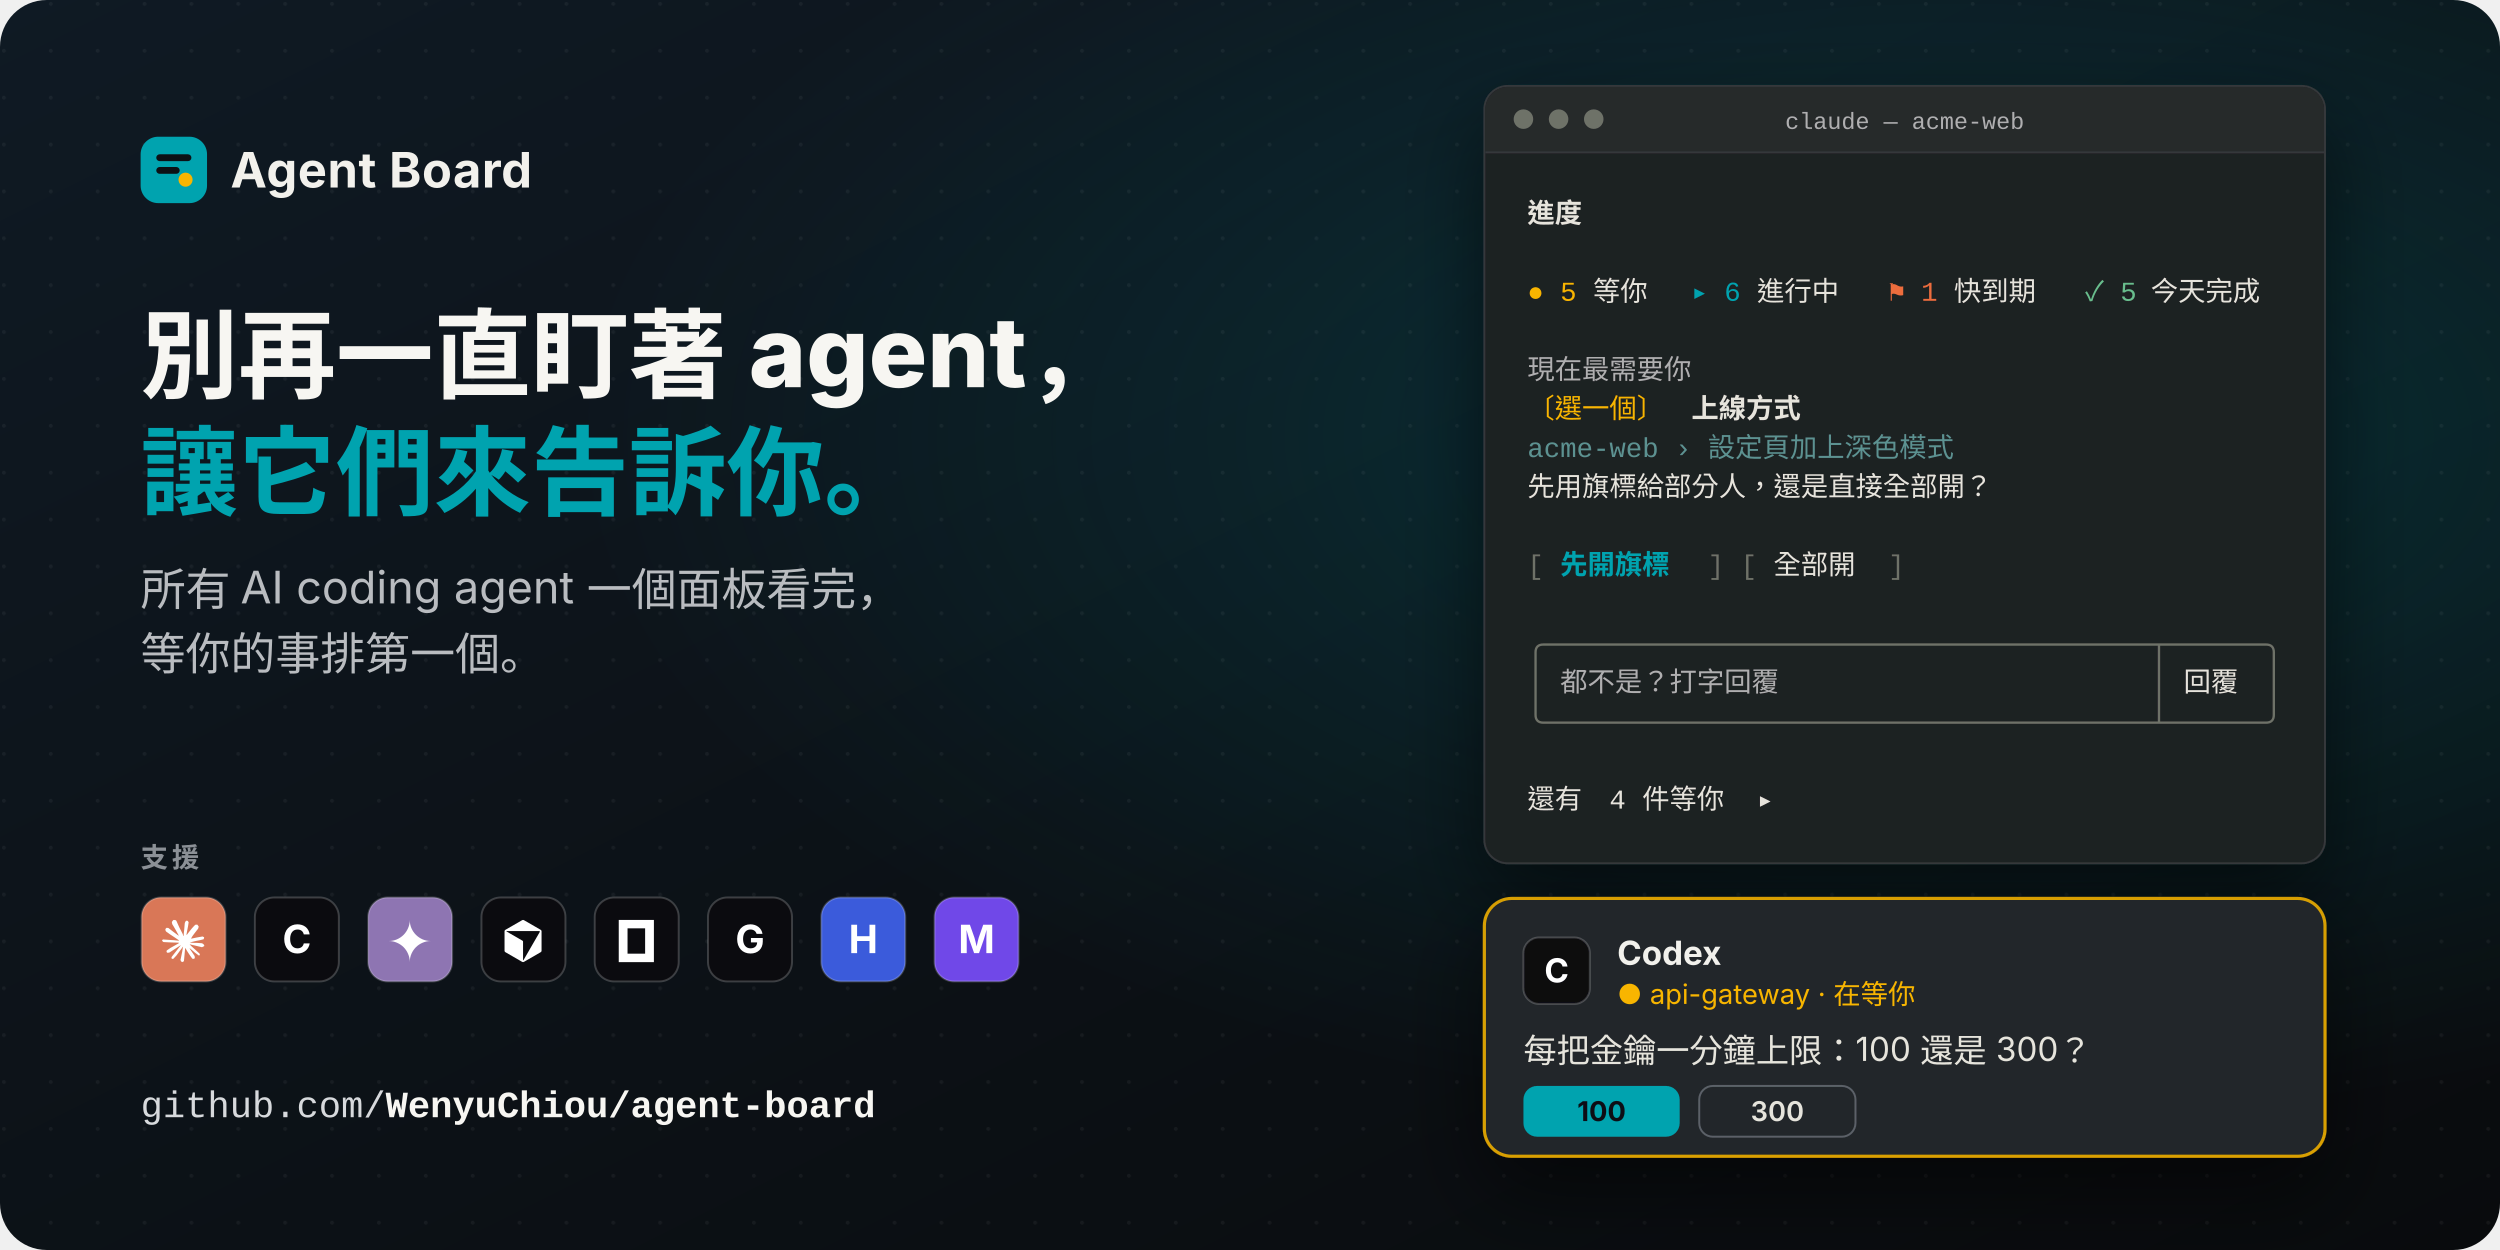
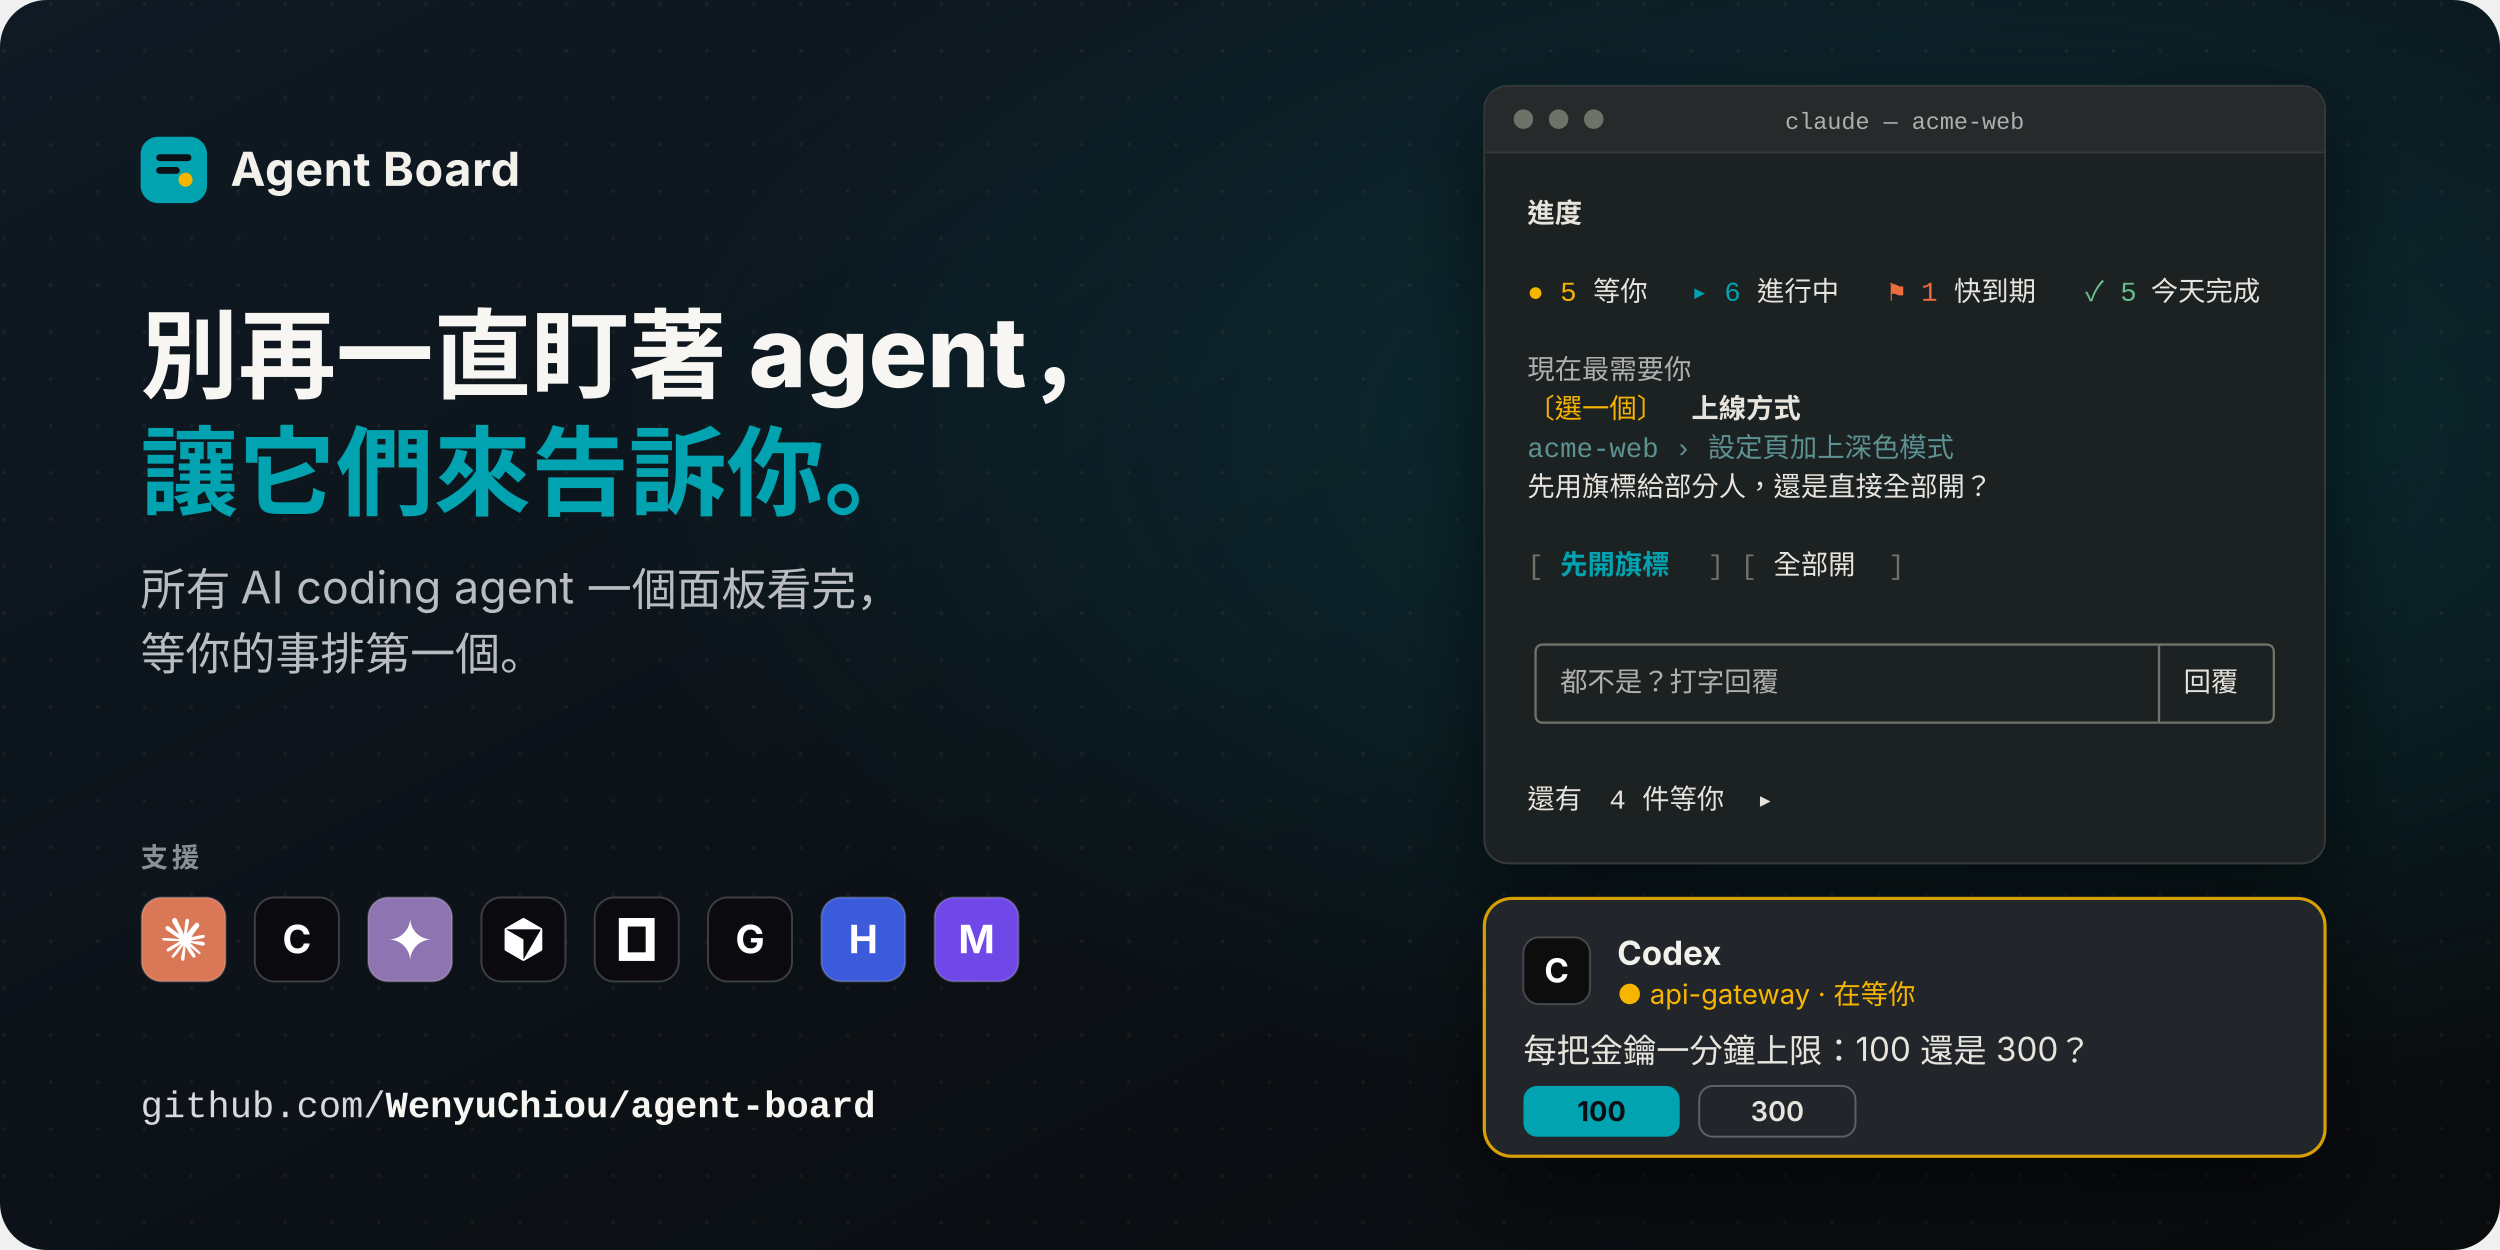
<svg xmlns="http://www.w3.org/2000/svg" width="1280" height="640" viewBox="0 0 1280 640" role="img" aria-label="Agent Board: 別再一直盯著 agent， 讓它們來告訴你。">
  <defs>
    <linearGradient id="sky" x1="0" y1="0" x2="1" y2="1">
      <stop offset="0" stop-color="#0f1a24" />
      <stop offset="0.55" stop-color="#0c1116" />
      <stop offset="1" stop-color="#090b0d" />
    </linearGradient>
    <radialGradient id="glow" cx="0.78" cy="0.35" r="0.55">
-       <stop offset="0" stop-color="#00A3AF" stop-opacity="0.22" />
+       <stop offset="0" stop-color="#00A3AF" stop-opacity="0.2" />
      <stop offset="1" stop-color="#00A3AF" stop-opacity="0" />
    </radialGradient>
    <pattern id="dots" width="24" height="24" patternUnits="userSpaceOnUse">
      <circle cx="2" cy="2" r="1" fill="#fff" fill-opacity="0.05" />
    </pattern>
    <filter id="lift" x="-20%" y="-20%" width="140%" height="160%">
      <feDropShadow dx="0" dy="18" stdDeviation="22" flood-color="#000" flood-opacity="0.55" />
    </filter>
    <clipPath id="edge">
      <rect width="1280" height="640" rx="24" />
    </clipPath>
  </defs>
  <g clip-path="url(#edge)" font-family="-apple-system, BlinkMacSystemFont, 'Segoe UI', 'Noto Sans TC', 'Noto Sans SC', 'PingFang TC', 'Microsoft JhengHei', 'Microsoft YaHei', sans-serif">
    <rect width="1280" height="640" fill="url(#sky)" />
    <rect width="1280" height="640" fill="url(#glow)" />
    <rect width="1280" height="640" fill="url(#dots)" />
-     <g transform="translate(72 70)">
+     <g transform="translate(72 70) scale(1)">
      <rect width="34" height="34" rx="9" fill="#00A3AF" />
      <rect x="8" y="9" width="18" height="3.5" rx="1.75" fill="#0c1116" />
      <rect x="8" y="15.5" width="12" height="3.5" rx="1.75" fill="#0c1116" />
      <circle cx="23" cy="22" r="3.6" fill="#F8B500" />
    </g>
-     <text x="118" y="96" font-size="25" font-weight="700" fill="#f2f1ec" letter-spacing="0.3">Agent Board</text>
+     <text x="118" y="95.16" font-family="-apple-system, BlinkMacSystemFont, 'Segoe UI', 'Noto Sans TC', 'Noto Sans SC', 'PingFang TC', 'Microsoft JhengHei', 'Microsoft YaHei', sans-serif" font-size="24" font-weight="700" fill="#f2f1ec" letter-spacing="0.3">Agent Board</text>
    <text x="72" y="200" font-size="50" font-weight="800" fill="#f7f6f2">別再一直盯著 agent，</text>
    <text x="72" y="260" font-size="50" font-weight="800" fill="#00A3AF">讓它們來告訴你。</text>
    <text x="72" y="310" font-size="23" fill="#b9bcc0">所有 AI coding agent 一個面板看完，</text>
    <text x="72" y="343" font-size="23" fill="#b9bcc0">等你的事排第一個。</text>
    <text x="72" y="444" font-size="14" font-weight="700" letter-spacing="2" fill="#8b9096">支援</text>
-     <rect x="72.5" y="459.5" width="43" height="43" rx="10" fill="#D97757" stroke="#fff" stroke-opacity="0.2" />
-     <path transform="translate(83 471) scale(0.9)" fill="#fff" d="m4.714 15.956 4.717-2.647.079-.231-.079-.128h-.231l-.789-.049-2.696-.073-2.337-.097-2.265-.121-.571-.121-.534-.704.055-.352.48-.322.686.061 1.518.103 2.277.158 1.651.097 2.447.255h.389l.055-.158-.134-.097-.103-.097L6.973 9.836l-2.55-1.688-1.336-.971-.723-.492-.364-.461-.158-1.008.656-.723.88.061.225.061.892.686 1.906 1.475 2.489 1.834.364.303.146-.103.018-.073-.164-.273-1.354-2.447-1.445-2.489-.643-1.032-.17-.619c-.061-.255-.103-.467-.103-.729L6.287.134 6.7 0l.996.134.419.364.619 1.415 1.002 2.228 1.554 3.03.455.898.243.832.091.255h.158v-.146l.128-1.706.237-2.095.231-2.696.079-.759.376-.911.747-.492.583.279.48.686-.067.443-.285 1.852-.559 2.902-.364 1.943h.212l.243-.243.984-1.305 1.651-2.064.729-.82.85-.905.546-.431h1.032l.759 1.129-.34 1.166-1.062 1.348-.88 1.141-1.263 1.7-.789 1.36.073.109.188-.018 2.853-.607 1.542-.279 1.84-.316.832.389.091.395-.328.807-1.967.486-2.307.461-3.436.814-.043.03.049.061 1.548.146.662.036h1.621l3.018.225.789.522.474.638-.079.486-1.214.619-1.639-.389-3.825-.911-1.311-.328h-.182v.109l1.093 1.069 2.003 1.809 2.507 2.331.128.577-.322.455-.34-.049-2.204-1.657-.85-.747-1.925-1.621h-.128v.17l.443.65 2.344 3.521.121 1.081-.17.352-.607.212-.668-.121-1.372-1.925L14.38 17.959l-1.141-1.943-.14.079-.674 7.255-.316.37-.729.279-.607-.461-.322-.747.322-1.475.389-1.925.316-1.53.285-1.9.17-.631-.012-.043-.14.018-1.433 1.967-2.18 2.945-1.724 1.846-.413.164-.716-.37.067-.662.401-.589 2.386-3.036 1.439-1.882.929-1.087-.006-.158h-.055l-6.338 4.116-1.129.146-.486-.455.061-.747.231-.243 1.906-1.311Z" />
-     <rect x="130.5" y="459.5" width="43" height="43" rx="10" fill="#0B0B0F" stroke="#fff" stroke-opacity="0.2" />
-     <text x="152" y="488" text-anchor="middle" font-size="20" font-weight="700" fill="#fff">C</text>
-     <rect x="188.5" y="459.5" width="43" height="43" rx="10" fill="#8E75B2" stroke="#fff" stroke-opacity="0.2" />
-     <path transform="translate(199 471) scale(0.9)" fill="#fff" d="M11.04 19.32Q12 21.51 12 24q0-2.49.93-4.68.96-2.19 2.58-3.81t3.81-2.55Q21.51 12 24 12q-2.49 0-4.68-.93a12.3 12.3 0 0 1-3.81-2.58 12.3 12.3 0 0 1-2.58-3.81Q12 2.49 12 0q0 2.49-.96 4.68-.93 2.19-2.55 3.81a12.3 12.3 0 0 1-3.81 2.58Q2.49 12 0 12q2.49 0 4.68.96 2.19.93 3.81 2.55t2.55 3.81" />
-     <rect x="246.5" y="459.5" width="43" height="43" rx="10" fill="#0B0B0F" stroke="#fff" stroke-opacity="0.2" />
-     <path transform="translate(257 471) scale(0.9)" fill="#fff" d="M11.503.131 1.891 5.678a.84.84 0 0 0-.42.726v11.188c0 .3.162.575.42.724l9.609 5.55a1 1 0 0 0 .998 0l9.61-5.55a.84.84 0 0 0 .42-.724V6.404a.84.84 0 0 0-.42-.726L12.497.131a1.01 1.01 0 0 0-.996 0M2.657 6.338h18.55c.263 0 .43.287.297.515L12.23 22.918c-.062.107-.229.064-.229-.06V12.335a.59.59 0 0 0-.295-.51l-9.11-5.257c-.109-.063-.064-.23.061-.23" />
-     <rect x="304.5" y="459.5" width="43" height="43" rx="10" fill="#0B0B0F" stroke="#fff" stroke-opacity="0.2" />
-     <path transform="translate(315 471) scale(0.9)" fill="#fff" d="M22 24H2V0h20zM17 4.8H7v14.4h10z" />
-     <rect x="362.5" y="459.5" width="43" height="43" rx="10" fill="#0B0B0F" stroke="#fff" stroke-opacity="0.2" />
-     <text x="384" y="488" text-anchor="middle" font-size="20" font-weight="700" fill="#fff">G</text>
-     <rect x="420.5" y="459.5" width="43" height="43" rx="10" fill="#3B5BDB" stroke="#fff" stroke-opacity="0.2" />
-     <text x="442" y="488" text-anchor="middle" font-size="20" font-weight="700" fill="#fff">H</text>
-     <rect x="478.5" y="459.5" width="43" height="43" rx="10" fill="#7048E8" stroke="#fff" stroke-opacity="0.2" />
-     <text x="500" y="488" text-anchor="middle" font-size="20" font-weight="700" fill="#fff">M</text>
+     <rect x="72.5" y="459.5" width="43" height="43" rx="10.12" fill="#D97757" stroke="#fff" stroke-opacity="0.2" />
+     <path transform="translate(83 470) scale(0.9166667)" fill="#fff" d="m4.714 15.956 4.717-2.647.079-.231-.079-.128h-.231l-.789-.049-2.696-.073-2.337-.097-2.265-.121-.571-.121-.534-.704.055-.352.48-.322.686.061 1.518.103 2.277.158 1.651.097 2.447.255h.389l.055-.158-.134-.097-.103-.097L6.973 9.836l-2.55-1.688-1.336-.971-.723-.492-.364-.461-.158-1.008.656-.723.88.061.225.061.892.686 1.906 1.475 2.489 1.834.364.303.146-.103.018-.073-.164-.273-1.354-2.447-1.445-2.489-.643-1.032-.17-.619c-.061-.255-.103-.467-.103-.729L6.287.134 6.7 0l.996.134.419.364.619 1.415 1.002 2.228 1.554 3.03.455.898.243.832.091.255h.158v-.146l.128-1.706.237-2.095.231-2.696.079-.759.376-.911.747-.492.583.279.48.686-.067.443-.285 1.852-.559 2.902-.364 1.943h.212l.243-.243.984-1.305 1.651-2.064.729-.82.85-.905.546-.431h1.032l.759 1.129-.34 1.166-1.062 1.348-.88 1.141-1.263 1.7-.789 1.36.073.109.188-.018 2.853-.607 1.542-.279 1.84-.316.832.389.091.395-.328.807-1.967.486-2.307.461-3.436.814-.043.03.049.061 1.548.146.662.036h1.621l3.018.225.789.522.474.638-.079.486-1.214.619-1.639-.389-3.825-.911-1.311-.328h-.182v.109l1.093 1.069 2.003 1.809 2.507 2.331.128.577-.322.455-.34-.049-2.204-1.657-.85-.747-1.925-1.621h-.128v.17l.443.65 2.344 3.521.121 1.081-.17.352-.607.212-.668-.121-1.372-1.925L14.38 17.959l-1.141-1.943-.14.079-.674 7.255-.316.37-.729.279-.607-.461-.322-.747.322-1.475.389-1.925.316-1.53.285-1.9.17-.631-.012-.043-.14.018-1.433 1.967-2.18 2.945-1.724 1.846-.413.164-.716-.37.067-.662.401-.589 2.386-3.036 1.439-1.882.929-1.087-.006-.158h-.055l-6.338 4.116-1.129.146-.486-.455.061-.747.231-.243 1.906-1.311Z" />
+     <rect x="130.5" y="459.5" width="43" height="43" rx="10.12" fill="#0B0B0F" stroke="#fff" stroke-opacity="0.2" />
+     <text x="152" y="488.04" text-anchor="middle" font-family="-apple-system, BlinkMacSystemFont, 'Segoe UI', 'Noto Sans TC', 'Noto Sans SC', 'PingFang TC', 'Microsoft JhengHei', 'Microsoft YaHei', sans-serif" font-size="20" font-weight="700" fill="#fff">C</text>
+     <rect x="188.5" y="459.5" width="43" height="43" rx="10.12" fill="#8E75B2" stroke="#fff" stroke-opacity="0.2" />
+     <path transform="translate(199 470) scale(0.9166667)" fill="#fff" d="M11.04 19.32Q12 21.51 12 24q0-2.49.93-4.68.96-2.19 2.58-3.81t3.81-2.55Q21.51 12 24 12q-2.49 0-4.68-.93a12.3 12.3 0 0 1-3.81-2.58 12.3 12.3 0 0 1-2.58-3.81Q12 2.49 12 0q0 2.49-.96 4.68-.93 2.19-2.55 3.81a12.3 12.3 0 0 1-3.81 2.58Q2.49 12 0 12q2.49 0 4.68.96 2.19.93 3.81 2.55t2.55 3.81" />
+     <rect x="246.5" y="459.5" width="43" height="43" rx="10.12" fill="#0B0B0F" stroke="#fff" stroke-opacity="0.2" />
+     <path transform="translate(257 470) scale(0.9166667)" fill="#fff" d="M11.503.131 1.891 5.678a.84.84 0 0 0-.42.726v11.188c0 .3.162.575.42.724l9.609 5.55a1 1 0 0 0 .998 0l9.61-5.55a.84.84 0 0 0 .42-.724V6.404a.84.84 0 0 0-.42-.726L12.497.131a1.01 1.01 0 0 0-.996 0M2.657 6.338h18.55c.263 0 .43.287.297.515L12.23 22.918c-.062.107-.229.064-.229-.06V12.335a.59.59 0 0 0-.295-.51l-9.11-5.257c-.109-.063-.064-.23.061-.23" />
+     <rect x="304.5" y="459.5" width="43" height="43" rx="10.12" fill="#0B0B0F" stroke="#fff" stroke-opacity="0.2" />
+     <path transform="translate(315 470) scale(0.9166667)" fill="#fff" d="M22 24H2V0h20zM17 4.8H7v14.4h10z" />
+     <rect x="362.5" y="459.5" width="43" height="43" rx="10.12" fill="#0B0B0F" stroke="#fff" stroke-opacity="0.2" />
+     <text x="384" y="488.04" text-anchor="middle" font-family="-apple-system, BlinkMacSystemFont, 'Segoe UI', 'Noto Sans TC', 'Noto Sans SC', 'PingFang TC', 'Microsoft JhengHei', 'Microsoft YaHei', sans-serif" font-size="20" font-weight="700" fill="#fff">G</text>
+     <rect x="420.5" y="459.5" width="43" height="43" rx="10.12" fill="#3B5BDB" stroke="#fff" stroke-opacity="0.2" />
+     <text x="442" y="488.04" text-anchor="middle" font-family="-apple-system, BlinkMacSystemFont, 'Segoe UI', 'Noto Sans TC', 'Noto Sans SC', 'PingFang TC', 'Microsoft JhengHei', 'Microsoft YaHei', sans-serif" font-size="20" font-weight="700" fill="#fff">H</text>
+     <rect x="478.5" y="459.5" width="43" height="43" rx="10.12" fill="#7048E8" stroke="#fff" stroke-opacity="0.2" />
+     <text x="500" y="488.04" text-anchor="middle" font-family="-apple-system, BlinkMacSystemFont, 'Segoe UI', 'Noto Sans TC', 'Noto Sans SC', 'PingFang TC', 'Microsoft JhengHei', 'Microsoft YaHei', sans-serif" font-size="20" font-weight="700" fill="#fff">M</text>
    <text x="72" y="572" font-family="ui-monospace, SFMono-Regular, Menlo, Consolas, 'Liberation Mono', 'Noto Sans Mono CJK TC', 'Noto Sans CJK TC', 'PingFang TC', 'Microsoft JhengHei', monospace" font-size="19" fill="#d7d9dc">github.com/<tspan fill="#f7f6f2" font-weight="700">WenyuChiou/agent-board</tspan>
    </text>
    <g filter="url(#lift)">
      <g transform="translate(760 44)">
        <rect width="430.4" height="398" rx="12" fill="#1e2022" stroke="#34373a" />
        <path d="M12 0.5h406.4a11.5 11.5 0 0 1 11.5 11.5v22h-429.4v-22a11.5 11.5 0 0 1 11.5-11.5z" fill="#26292b" />
        <line x1="0.5" y1="34" x2="429.9" y2="34" stroke="#34373a" />
        <g fill="#6E7268">
          <circle cx="20" cy="17" r="5" />
          <circle cx="38" cy="17" r="5" />
          <circle cx="56" cy="17" r="5" />
        </g>
        <text x="215.2" y="22" text-anchor="middle" font-family="ui-monospace, SFMono-Regular, Menlo, Consolas, 'Liberation Mono', 'Noto Sans Mono CJK TC', 'Noto Sans CJK TC', 'PingFang TC', 'Microsoft JhengHei', monospace" font-size="12" fill="#AFAFB0">claude  —  acme-web</text>
        <g font-family="ui-monospace, SFMono-Regular, Menlo, Consolas, 'Liberation Mono', 'Noto Sans Mono CJK TC', 'Noto Sans CJK TC', 'PingFang TC', 'Microsoft JhengHei', monospace" font-size="14" style="white-space:pre" xml:space="preserve">
          <path d="M26.2 296V290q0 -4 4 -4H30.4M30.4 286h310.8M341.2 286h8.4M345.4 286V296M349.6 286h50.4M400 286H400.2q4 0 4 4V296M26.2 296v20M345.4 296v20M404.2 296v20M26.2 316V322q0 4 4 4H30.4M30.4 326h310.8M341.2 326h8.4M345.4 326V316M349.6 326h50.4M400 326H400.2q4 0 4 -4V316" fill="none" stroke="#6E7268" stroke-width="1.2" stroke-linecap="butt" />
          <text x="22.0" y="70" textLength="33.6" lengthAdjust="spacingAndGlyphs" fill="#e6e4dc" font-weight="700">進度</text>
          <text x="22.0" y="110" textLength="25.2" lengthAdjust="spacingAndGlyphs" fill="#F8B500">● 5</text>
          <text x="55.6" y="110" textLength="33.6" lengthAdjust="spacingAndGlyphs" fill="#e6e4dc">等你</text>
          <text x="106.0" y="110" textLength="25.2" lengthAdjust="spacingAndGlyphs" fill="#00A3AF">▸ 6</text>
          <text x="139.6" y="110" textLength="50.4" lengthAdjust="spacingAndGlyphs" fill="#e6e4dc">進行中</text>
          <text x="206.8" y="110" textLength="25.2" lengthAdjust="spacingAndGlyphs" fill="#ED6D3D">⚑ 1</text>
          <text x="240.4" y="110" textLength="50.4" lengthAdjust="spacingAndGlyphs" fill="#e6e4dc">快到期</text>
          <text x="307.6" y="110" textLength="25.2" lengthAdjust="spacingAndGlyphs" fill="#68BE8D">✓ 5</text>
          <text x="341.2" y="110" textLength="67.2" lengthAdjust="spacingAndGlyphs" fill="#e6e4dc">今天完成</text>
          <text x="22.0" y="150" textLength="100.8" lengthAdjust="spacingAndGlyphs" fill="#AFAFB0">現在最需要你</text>
          <text x="22.0" y="170" textLength="84.0" lengthAdjust="spacingAndGlyphs" fill="#F8B500">〔選一個〕</text>
          <text x="106.0" y="170" textLength="67.2" lengthAdjust="spacingAndGlyphs" fill="#e6e4dc" font-weight="700">上線方式</text>
          <text x="22.0" y="190" textLength="84.0" lengthAdjust="spacingAndGlyphs" fill="#5C9291">acme-web ›</text>
          <text x="114.4" y="190" textLength="151.2" lengthAdjust="spacingAndGlyphs" fill="#5C9291">設定頁加上深色模式</text>
          <text x="22.0" y="210" textLength="285.6" lengthAdjust="spacingAndGlyphs" fill="#e6e4dc">先用旗標給部分人，還是直接全部開？</text>
          <text x="22.0" y="250" textLength="8.4" lengthAdjust="spacingAndGlyphs" fill="#6E7268">[</text>
          <text x="38.8" y="250" textLength="67.2" lengthAdjust="spacingAndGlyphs" fill="#00A3AF" font-weight="700">先開旗標</text>
          <text x="114.4" y="250" textLength="8.4" lengthAdjust="spacingAndGlyphs" fill="#6E7268">]</text>
          <text x="131.2" y="250" textLength="8.4" lengthAdjust="spacingAndGlyphs" fill="#6E7268">[</text>
          <text x="148.0" y="250" textLength="50.4" lengthAdjust="spacingAndGlyphs" fill="#e6e4dc">全部開</text>
          <text x="206.8" y="250" textLength="8.4" lengthAdjust="spacingAndGlyphs" fill="#6E7268">]</text>
          <text x="38.8" y="310" textLength="134.4" lengthAdjust="spacingAndGlyphs" fill="#AFAFB0">都不是？打字回覆</text>
          <text x="358.0" y="310" textLength="33.6" lengthAdjust="spacingAndGlyphs" fill="#e6e4dc">回覆</text>
          <text x="22.0" y="370" textLength="33.6" lengthAdjust="spacingAndGlyphs" fill="#e6e4dc">還有</text>
          <text x="64.0" y="370" textLength="8.4" lengthAdjust="spacingAndGlyphs" fill="#e6e4dc">4</text>
          <text x="80.8" y="370" textLength="50.4" lengthAdjust="spacingAndGlyphs" fill="#e6e4dc">件等你</text>
          <text x="139.6" y="370" textLength="8.4" lengthAdjust="spacingAndGlyphs" fill="#e6e4dc">▸</text>
        </g>
      </g>
    </g>
    <g filter="url(#lift)">
      <rect x="760" y="460" width="430.4" height="132" rx="14" fill="#23272b" stroke="#F8B500" stroke-opacity="0.85" stroke-width="1.6" />
      <rect x="780" y="480" width="34" height="34" rx="8" fill="#0B0B0F" stroke="#fff" stroke-opacity="0.2" />
      <text x="797" y="503" text-anchor="middle" font-size="17" font-weight="700" fill="#fff">C</text>
      <text x="828" y="494" font-size="17" font-weight="700" fill="#f2f1ec">Codex</text>
      <text x="828" y="514" font-size="14" fill="#F8B500">● api-gateway · 在等你</text>
      <text x="780" y="544" font-size="17" fill="#e6e4dc">每把金鑰一分鐘上限：100 還是 300？</text>
      <rect x="780" y="556" width="80" height="26" rx="7" fill="#00A3AF" />
      <text x="820" y="574" text-anchor="middle" font-size="14" font-weight="700" fill="#0c1116">100</text>
      <rect x="870" y="556" width="80" height="26" rx="7" fill="none" stroke="#5b6168" />
      <text x="910" y="574" text-anchor="middle" font-size="14" font-weight="600" fill="#e6e4dc">300</text>
    </g>
  </g>
</svg>
